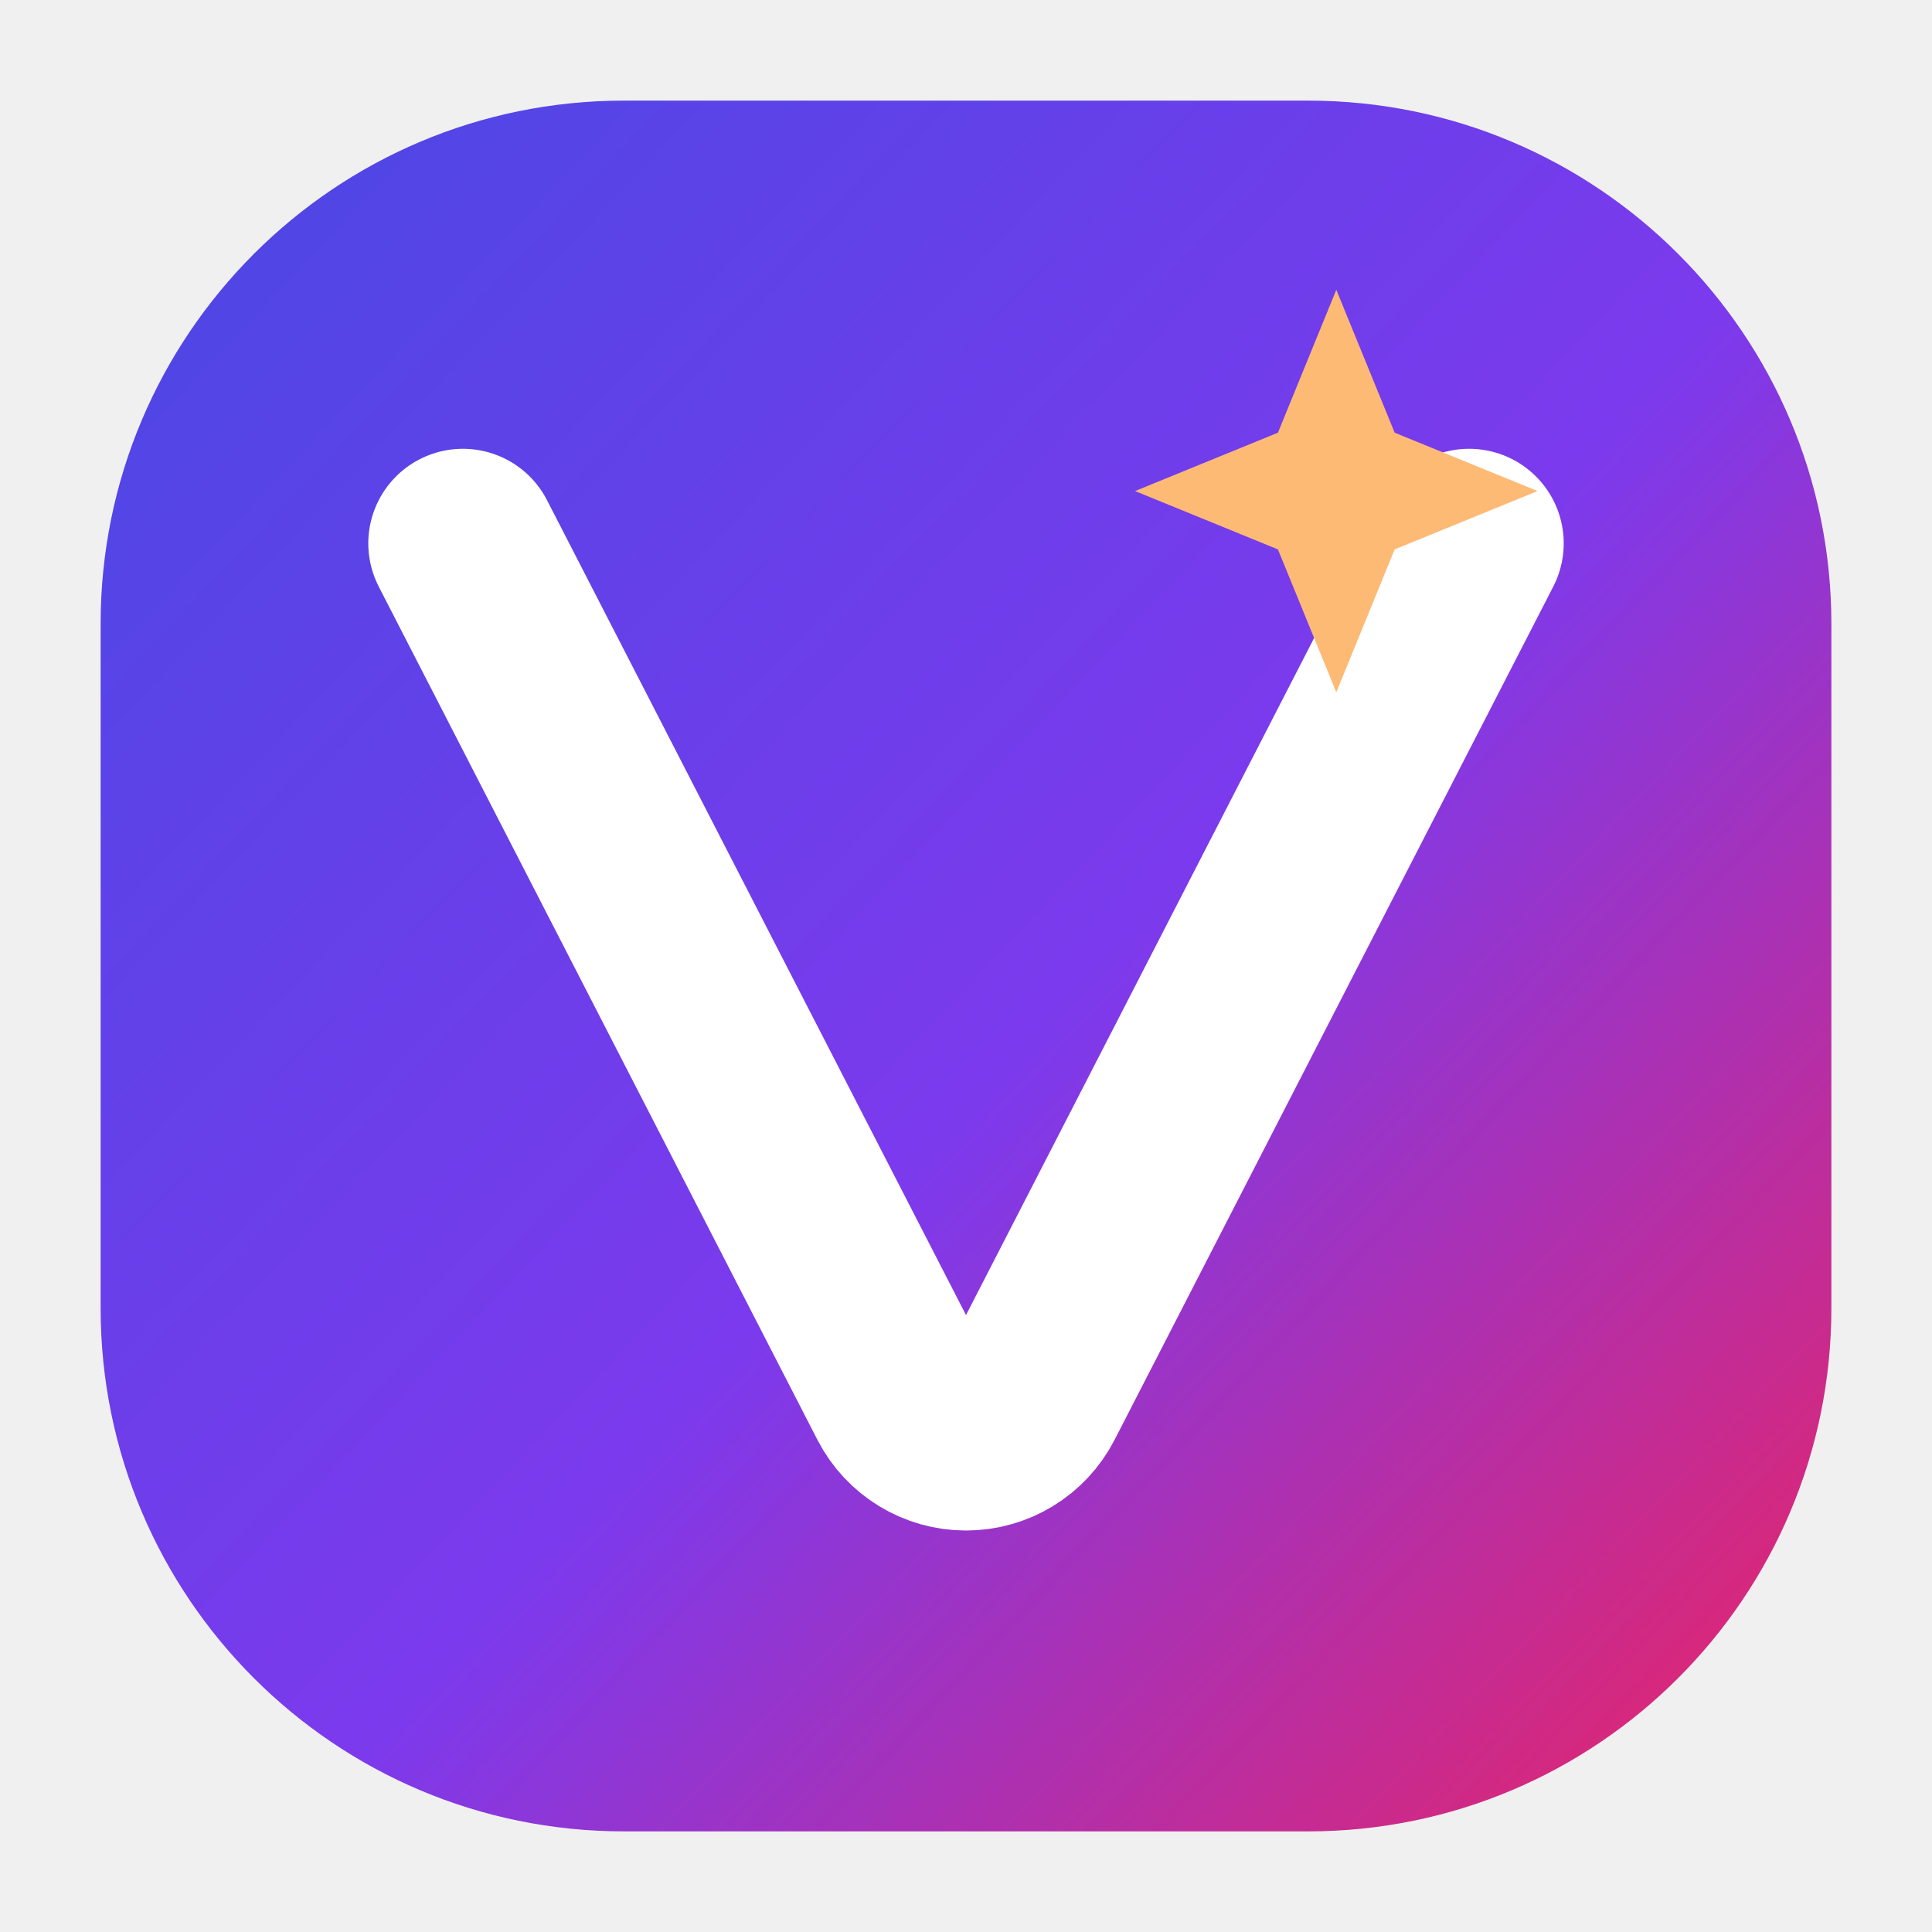
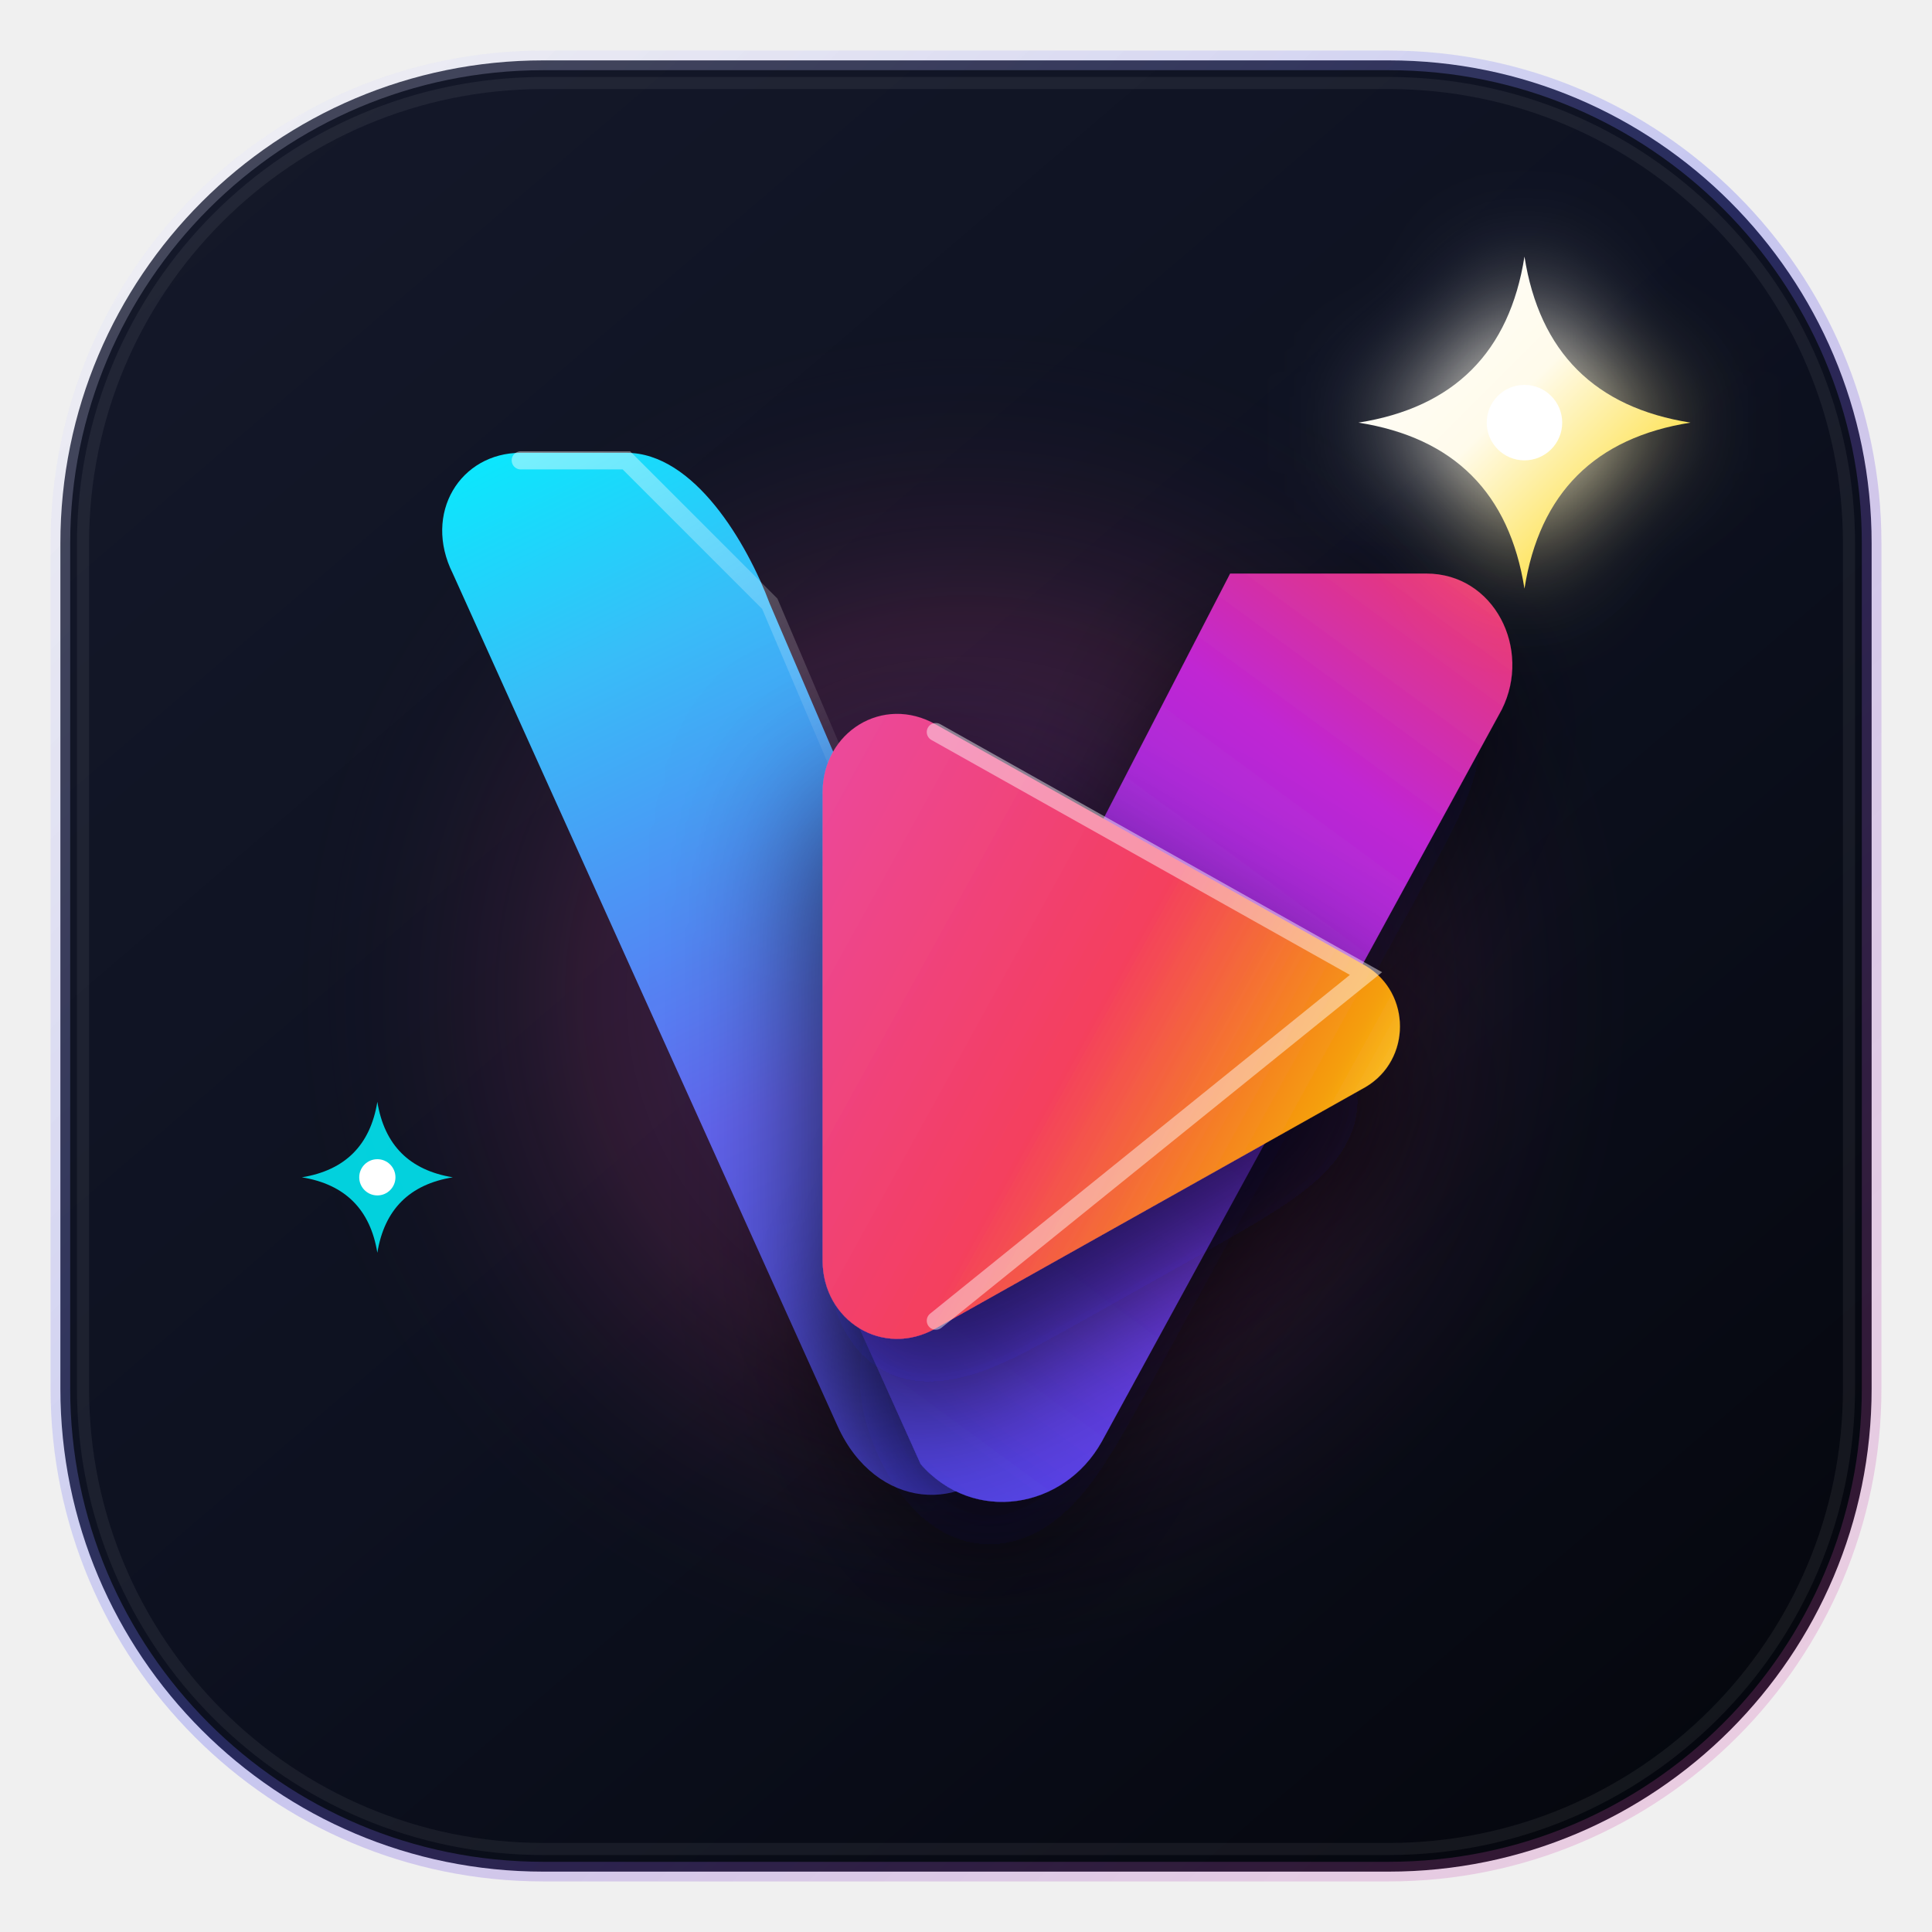
- <svg xmlns="http://www.w3.org/2000/svg" viewBox="0 0 48 48" fill="none">
+ <svg xmlns="http://www.w3.org/2000/svg" viewBox="0 0 128 128" fill="none" width="100%" height="100%">
  <defs>
-     <linearGradient id="vidyamotion-gradient" x1="5" y1="6" x2="43" y2="42" gradientUnits="userSpaceOnUse">
-       <stop stop-color="#4F46E5" />
-       <stop offset=".55" stop-color="#7C3AED" />
-       <stop offset="1" stop-color="#DB2777" />
+     <linearGradient id="vms-plate" x1="16" y1="8" x2="112" y2="120" gradientUnits="userSpaceOnUse">
+       <stop offset="0%" stop-color="#141829" />
+       <stop offset="50%" stop-color="#0D1120" />
+       <stop offset="100%" stop-color="#05070E" />
    </linearGradient>
+     <linearGradient id="vms-rim" x1="0" y1="0" x2="128" y2="128" gradientUnits="userSpaceOnUse">
+       <stop offset="0%" stop-color="#FFFFFF" stop-opacity="0.22" />
+       <stop offset="50%" stop-color="#6366F1" stop-opacity="0.3" />
+       <stop offset="100%" stop-color="#EC4899" stop-opacity="0.2" />
+     </linearGradient>
+     <linearGradient id="vms-wing-left" x1="28" y1="28" x2="62" y2="98" gradientUnits="userSpaceOnUse">
+       <stop offset="0%" stop-color="#00F2FE" />
+       <stop offset="25%" stop-color="#38BDF8" />
+       <stop offset="65%" stop-color="#6366F1" />
+       <stop offset="100%" stop-color="#4F46E5" />
+     </linearGradient>
+     <linearGradient id="vms-wing-right" x1="58" y1="98" x2="102" y2="38" gradientUnits="userSpaceOnUse">
+       <stop offset="0%" stop-color="#4F46E5" />
+       <stop offset="40%" stop-color="#7C3AED" />
+       <stop offset="75%" stop-color="#C026D3" />
+       <stop offset="100%" stop-color="#F43F5E" />
+     </linearGradient>
+     <linearGradient id="vms-play-wedge" x1="58" y1="46" x2="98" y2="68" gradientUnits="userSpaceOnUse">
+       <stop offset="0%" stop-color="#EC4899" />
+       <stop offset="50%" stop-color="#F43F5E" />
+       <stop offset="85%" stop-color="#F59E0B" />
+       <stop offset="100%" stop-color="#FDE047" />
+     </linearGradient>
+     <linearGradient id="vms-star-grad" x1="0" y1="0" x2="1" y2="1">
+       <stop offset="0%" stop-color="#FFFFFF" />
+       <stop offset="45%" stop-color="#FFFBEB" />
+       <stop offset="80%" stop-color="#FDE047" />
+       <stop offset="100%" stop-color="#F59E0B" />
+     </linearGradient>
+     <linearGradient id="vms-specular" x1="32" y1="28" x2="72" y2="90" gradientUnits="userSpaceOnUse">
+       <stop offset="0%" stop-color="#FFFFFF" stop-opacity="0.8" />
+       <stop offset="40%" stop-color="#FFFFFF" stop-opacity="0.15" />
+       <stop offset="100%" stop-color="#FFFFFF" stop-opacity="0" />
+     </linearGradient>
+     <radialGradient id="vms-ambient" cx="64" cy="66" r="46" gradientUnits="userSpaceOnUse">
+       <stop offset="0%" stop-color="#7C3AED" stop-opacity="0.35" />
+       <stop offset="55%" stop-color="#EC4899" stop-opacity="0.14" />
+       <stop offset="100%" stop-color="#05070E" stop-opacity="0" />
+     </radialGradient>
+     <filter id="vms-depth-1" x="-25%" y="-25%" width="150%" height="150%">
+       <feDropShadow dx="-1" dy="4" stdDeviation="4" flood-color="#02040A" flood-opacity="0.6" />
+     </filter>
+     <filter id="vms-depth-2" x="-30%" y="-30%" width="160%" height="160%">
+       <feDropShadow dx="0" dy="5" stdDeviation="5" flood-color="#02040A" flood-opacity="0.75" />
+     </filter>
+     <filter id="vms-star-bloom" x="-40%" y="-40%" width="180%" height="180%">
+       <feGaussianBlur stdDeviation="3.5" result="glow" />
+       <feComposite in="SourceGraphic" in2="glow" operator="over" />
+     </filter>
  </defs>
-   <rect x="2.5" y="2.5" width="43" height="43" rx="13" fill="url(#vidyamotion-gradient)" />
-   <path d="m11.5 13.5 10.9 21.2a1.8 1.8 0 0 0 3.2 0l10.9-21.2" stroke="#fff" stroke-width="4.7" stroke-linecap="round" stroke-linejoin="round" />
-   <path d="m33.2 7.2 1.45 3.55 3.55 1.45-3.55 1.45-1.45 3.55-1.45-3.55-3.55-1.45 3.55-1.45 1.45-3.55Z" fill="#FDBA74" />
+   <rect x="4" y="4" width="120" height="120" rx="32" fill="url(#vms-plate)" />
+   <rect x="4" y="4" width="120" height="120" rx="32" stroke="url(#vms-rim)" stroke-width="1.3" />
+   <rect x="5.5" y="5.5" width="117" height="117" rx="30.5" stroke="rgba(255,255,255,0.06)" stroke-width="0.8" />
+   <circle cx="64" cy="66" r="44" fill="url(#vms-ambient)" />
+   <g id="vms-icon">
+     <path d="M 34.5 30               C 30.5 30, 28 34, 30 38               L 55.5 94.5               C 58 100, 64 100.5, 67 96               L 72 89               L 51 40               C 49.5 36, 46 30, 41.5 30               Z" fill="url(#vms-wing-left)" />
+     <path d="M 34.5 30.5 L 41.5 30.5 L 51 40 L 71 87" stroke="url(#vms-specular)" stroke-width="1.2" stroke-linecap="round" fill="none" opacity="0.6" />
+     <path d="M 61 97               C 64.5 101, 70.5 100, 73 95.5               L 99.5 47               C 101.5 43, 99 38, 94.5 38               L 81.5 38               L 66 68               L 56.5 87               L 61 97 Z" fill="url(#vms-wing-right)" filter="url(#vms-depth-1)" />
+     <path d="M 62 48               L 90.5 64               C 93.5 65.8, 93.5 70.2, 90.5 72               L 62 88               C 58.5 90, 54.5 87.5, 54.5 83.5               L 54.5 52.5               C 54.5 48.5, 58.5 46, 62 48 Z" fill="url(#vms-play-wedge)" filter="url(#vms-depth-2)" />
+     <path d="M 62 48.5 L 90.5 64.5 L 62 87.5" stroke="#FFFFFF" stroke-width="1.2" stroke-linecap="round" fill="none" opacity="0.45" />
+     <g transform="translate(101, 28)" filter="url(#vms-star-bloom)">
+       <path d="M 0 -11 Q 1.5 -1.5 11 0 Q 1.5 1.5 0 11 Q -1.5 1.5 -11 0 Q -1.5 -1.5 0 -11 Z" fill="url(#vms-star-grad)" />
+       <circle cx="0" cy="0" r="2.5" fill="#FFFFFF" />
+     </g>
+     <g transform="translate(25, 78)">
+       <path d="M 0 -5 Q 0.7 -0.7 5 0 Q 0.7 0.7 0 5 Q -0.7 0.7 -5 0 Q -0.7 -0.7 0 -5 Z" fill="#00F2FE" opacity="0.85" />
+       <circle cx="0" cy="0" r="1.2" fill="#FFFFFF" />
+     </g>
+   </g>
</svg>
